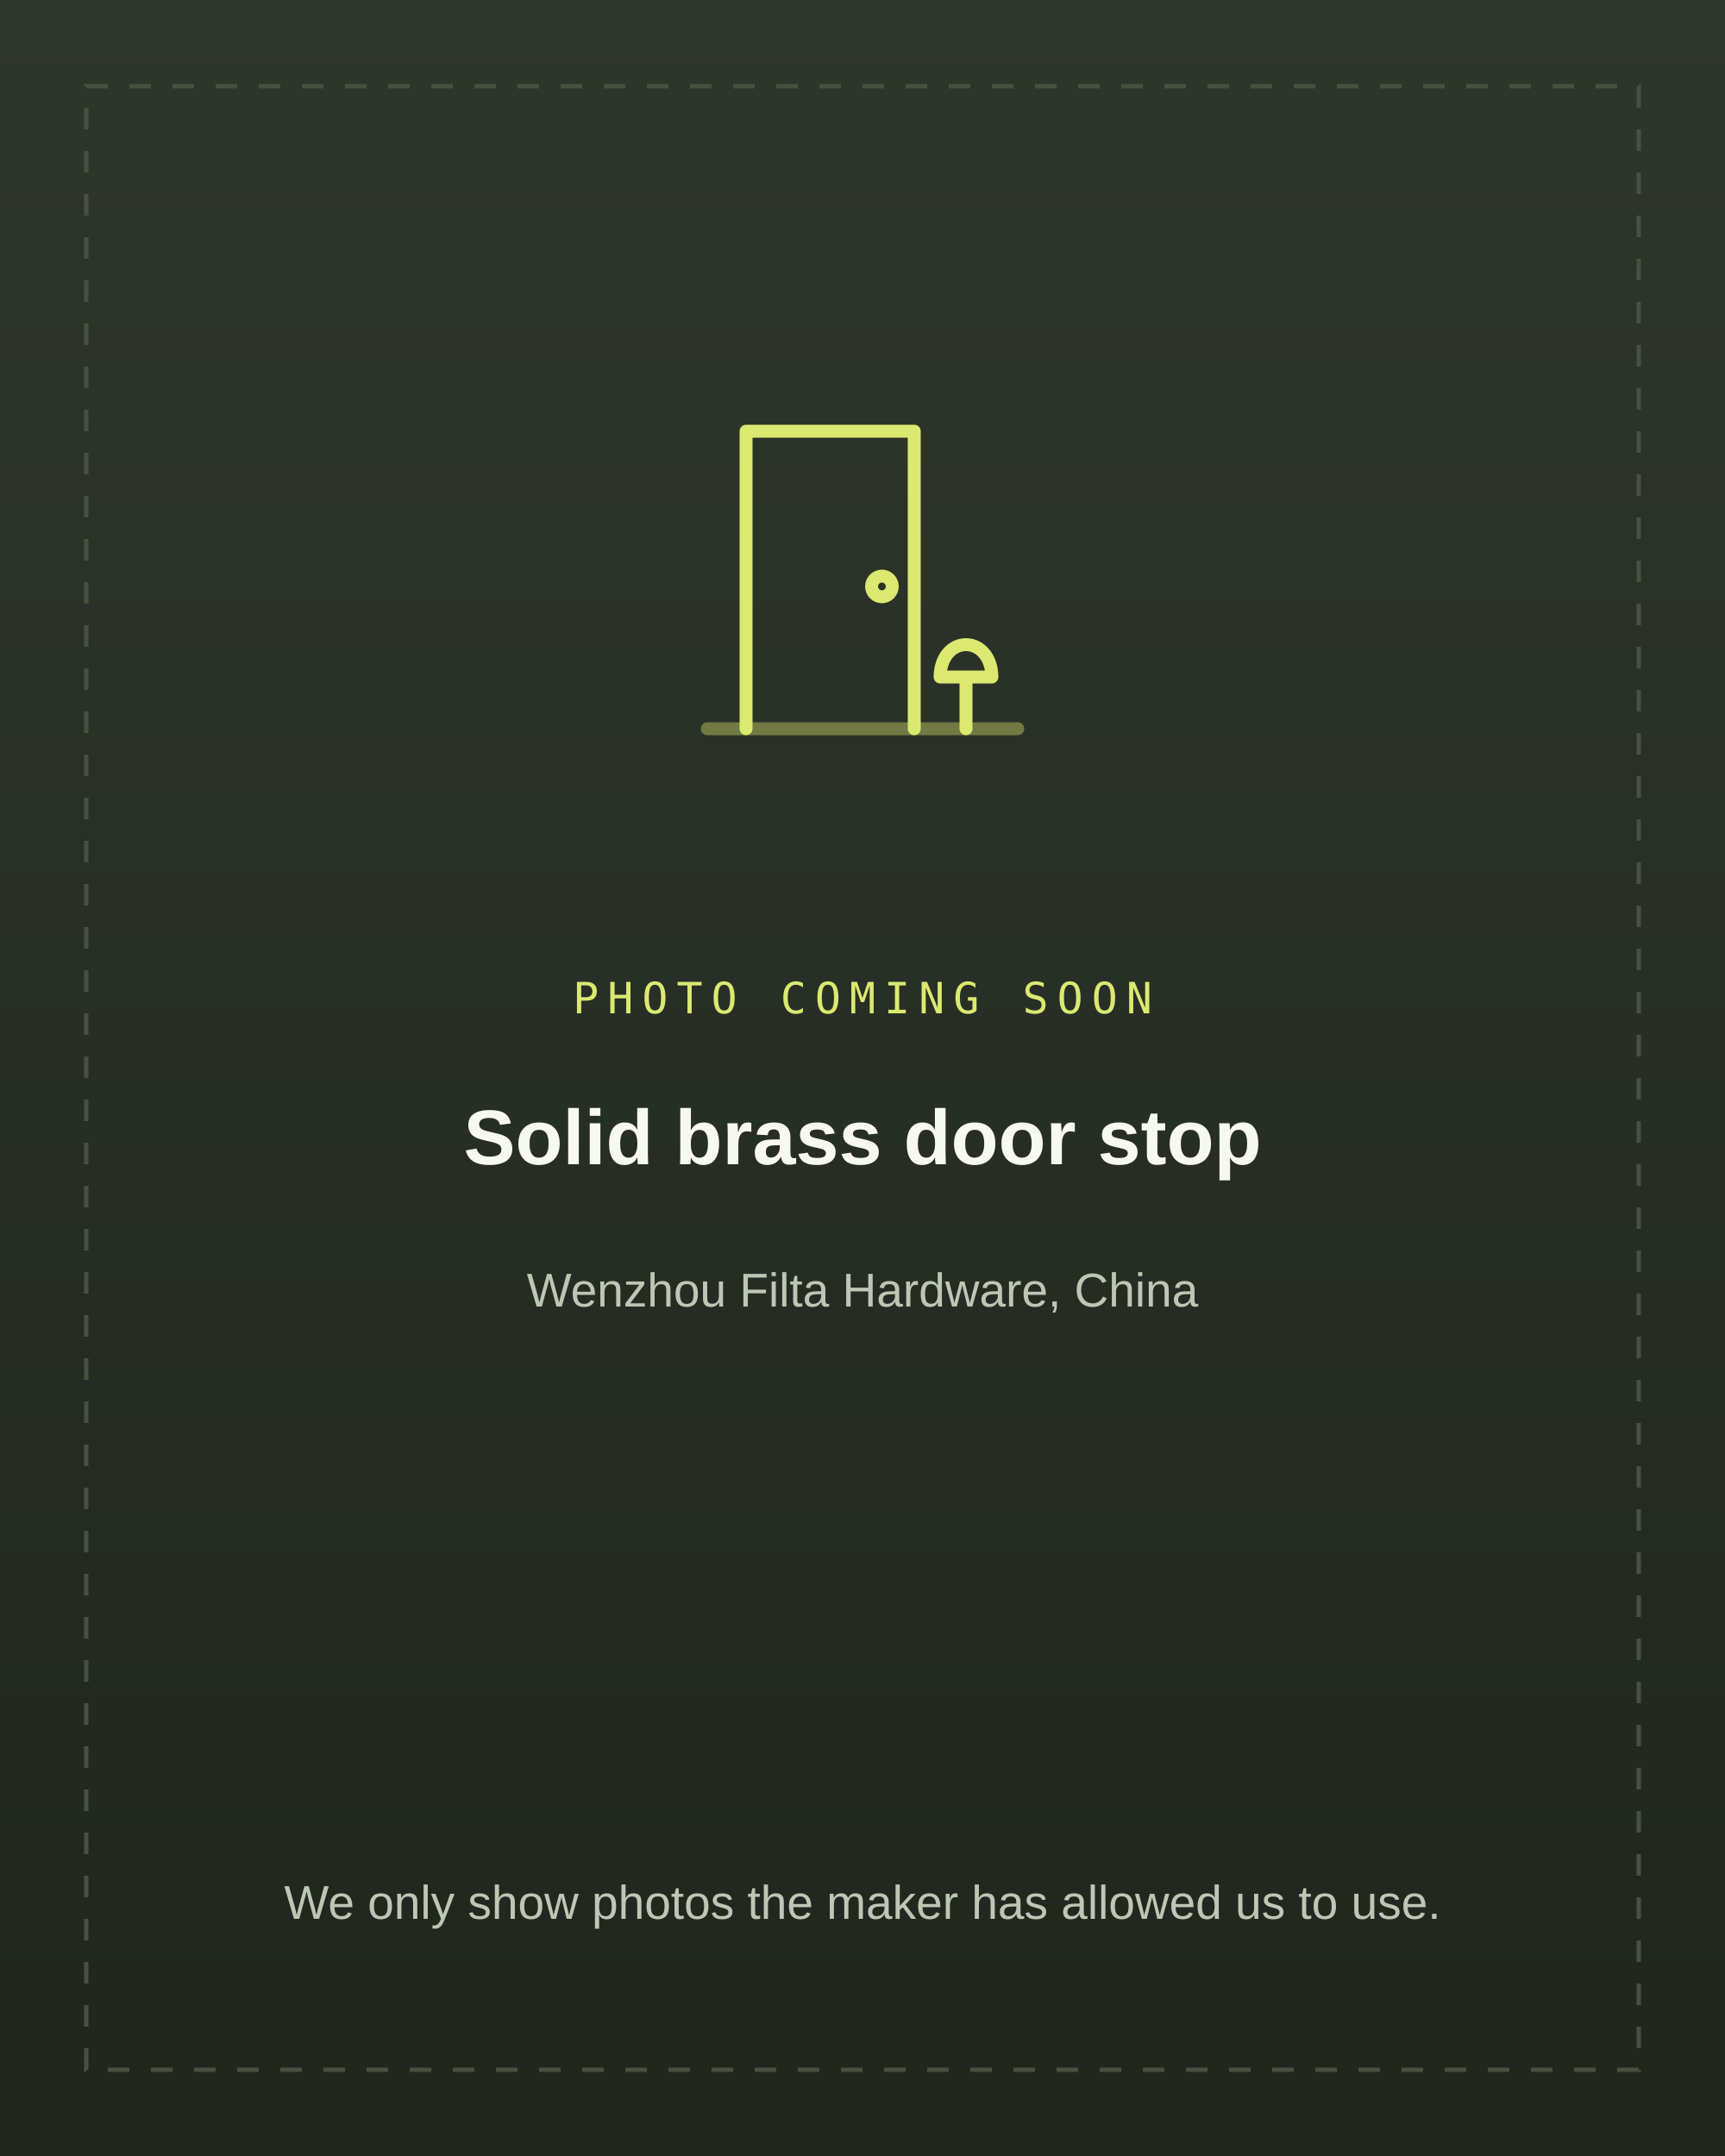
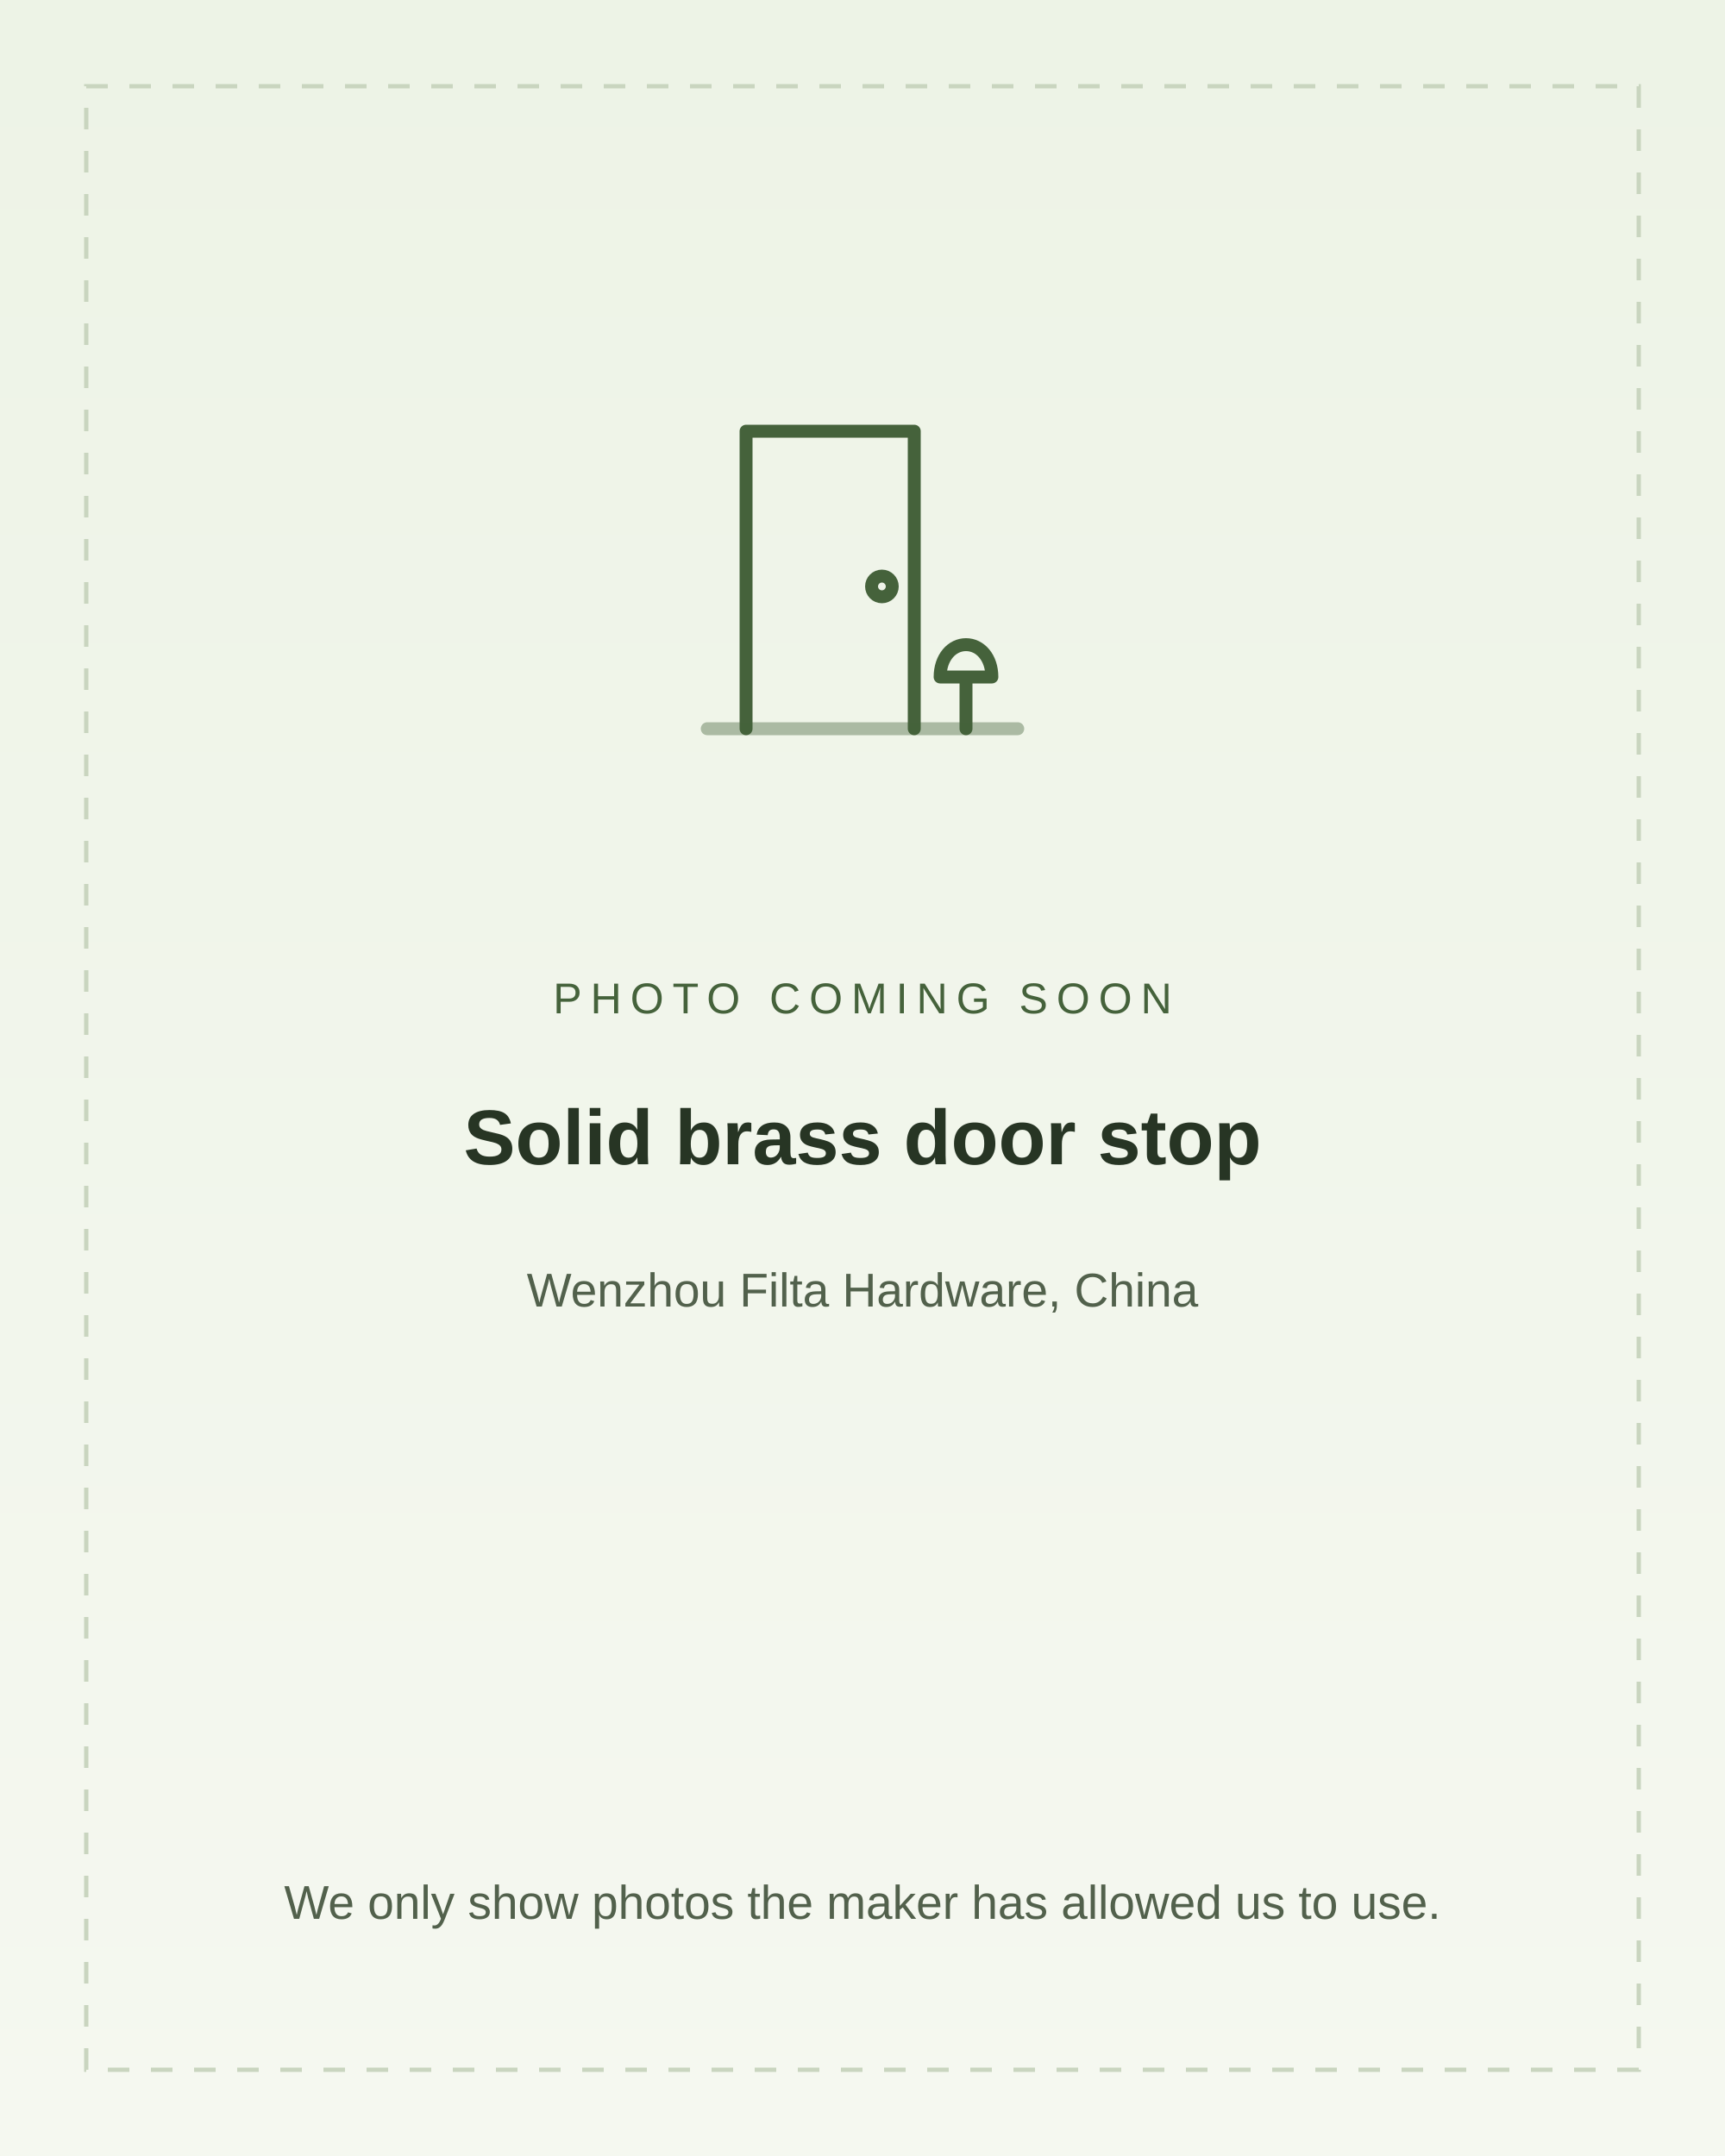
<svg xmlns="http://www.w3.org/2000/svg" viewBox="0 0 800 1000" width="800" height="1000">
  <defs>
    <linearGradient id="bg" x1="0" y1="0" x2="0" y2="1">
-       <stop offset="0" stop-color="#2f362c" />
-       <stop offset="1" stop-color="#20261e" />
+       <stop offset="0" stop-color="#edf3e6" />
+       <stop offset="1" stop-color="#f5f8f0" />
    </linearGradient>
  </defs>
  <rect width="800" height="1000" fill="url(#bg)" />
-   <rect x="40" y="40" width="720" height="920" fill="none" stroke="#48513f" stroke-width="2" stroke-dasharray="10 10" />
-   <g color="#dce970" transform="translate(304 170) scale(3)">
+   <rect x="40" y="40" width="720" height="920" fill="none" stroke="#c9d5bf" stroke-width="2" stroke-dasharray="10 10" />
+   <g color="#45623b" transform="translate(304 170) scale(3)">
    <g fill="none" stroke="currentColor" stroke-width="2" stroke-linecap="round" stroke-linejoin="round">
      <path d="M14 56V10h26v46" />
      <circle cx="35" cy="34" r="1.6" />
      <path d="M48 56v-8M44 48h8c0-3-1.8-5-4-5s-4 2-4 5z" />
      <path d="M8 56h48" stroke-opacity=".4" />
    </g>
  </g>
-   <text x="400" y="470" text-anchor="middle" fill="#dce970" font-family="DM Mono, Consolas, monospace" font-size="20" letter-spacing="4">PHOTO COMING SOON</text>
-   <text x="400" y="540" text-anchor="middle" fill="#f7f8f2" font-family="Manrope, Arial, sans-serif" font-size="36" font-weight="700">Solid brass door stop</text>
-   <text x="400" y="606" text-anchor="middle" fill="#bec7b5" font-family="Manrope, Arial, sans-serif" font-size="22">Wenzhou Filta Hardware, China</text>
-   <text x="400" y="890" text-anchor="middle" fill="#bec7b5" font-family="Manrope, Arial, sans-serif" font-size="22">We only show photos the maker has allowed us to use.</text>
+   <text x="400" y="470" text-anchor="middle" fill="#45623b" font-family="Work Sans, Arial, sans-serif" font-size="20" letter-spacing="4">PHOTO COMING SOON</text>
+   <text x="400" y="540" text-anchor="middle" fill="#273524" font-family="Work Sans, Arial, sans-serif" font-size="36" font-weight="700">Solid brass door stop</text>
+   <text x="400" y="606" text-anchor="middle" fill="#52614c" font-family="Work Sans, Arial, sans-serif" font-size="22">Wenzhou Filta Hardware, China</text>
+   <text x="400" y="890" text-anchor="middle" fill="#52614c" font-family="Work Sans, Arial, sans-serif" font-size="22">We only show photos the maker has allowed us to use.</text>
</svg>
